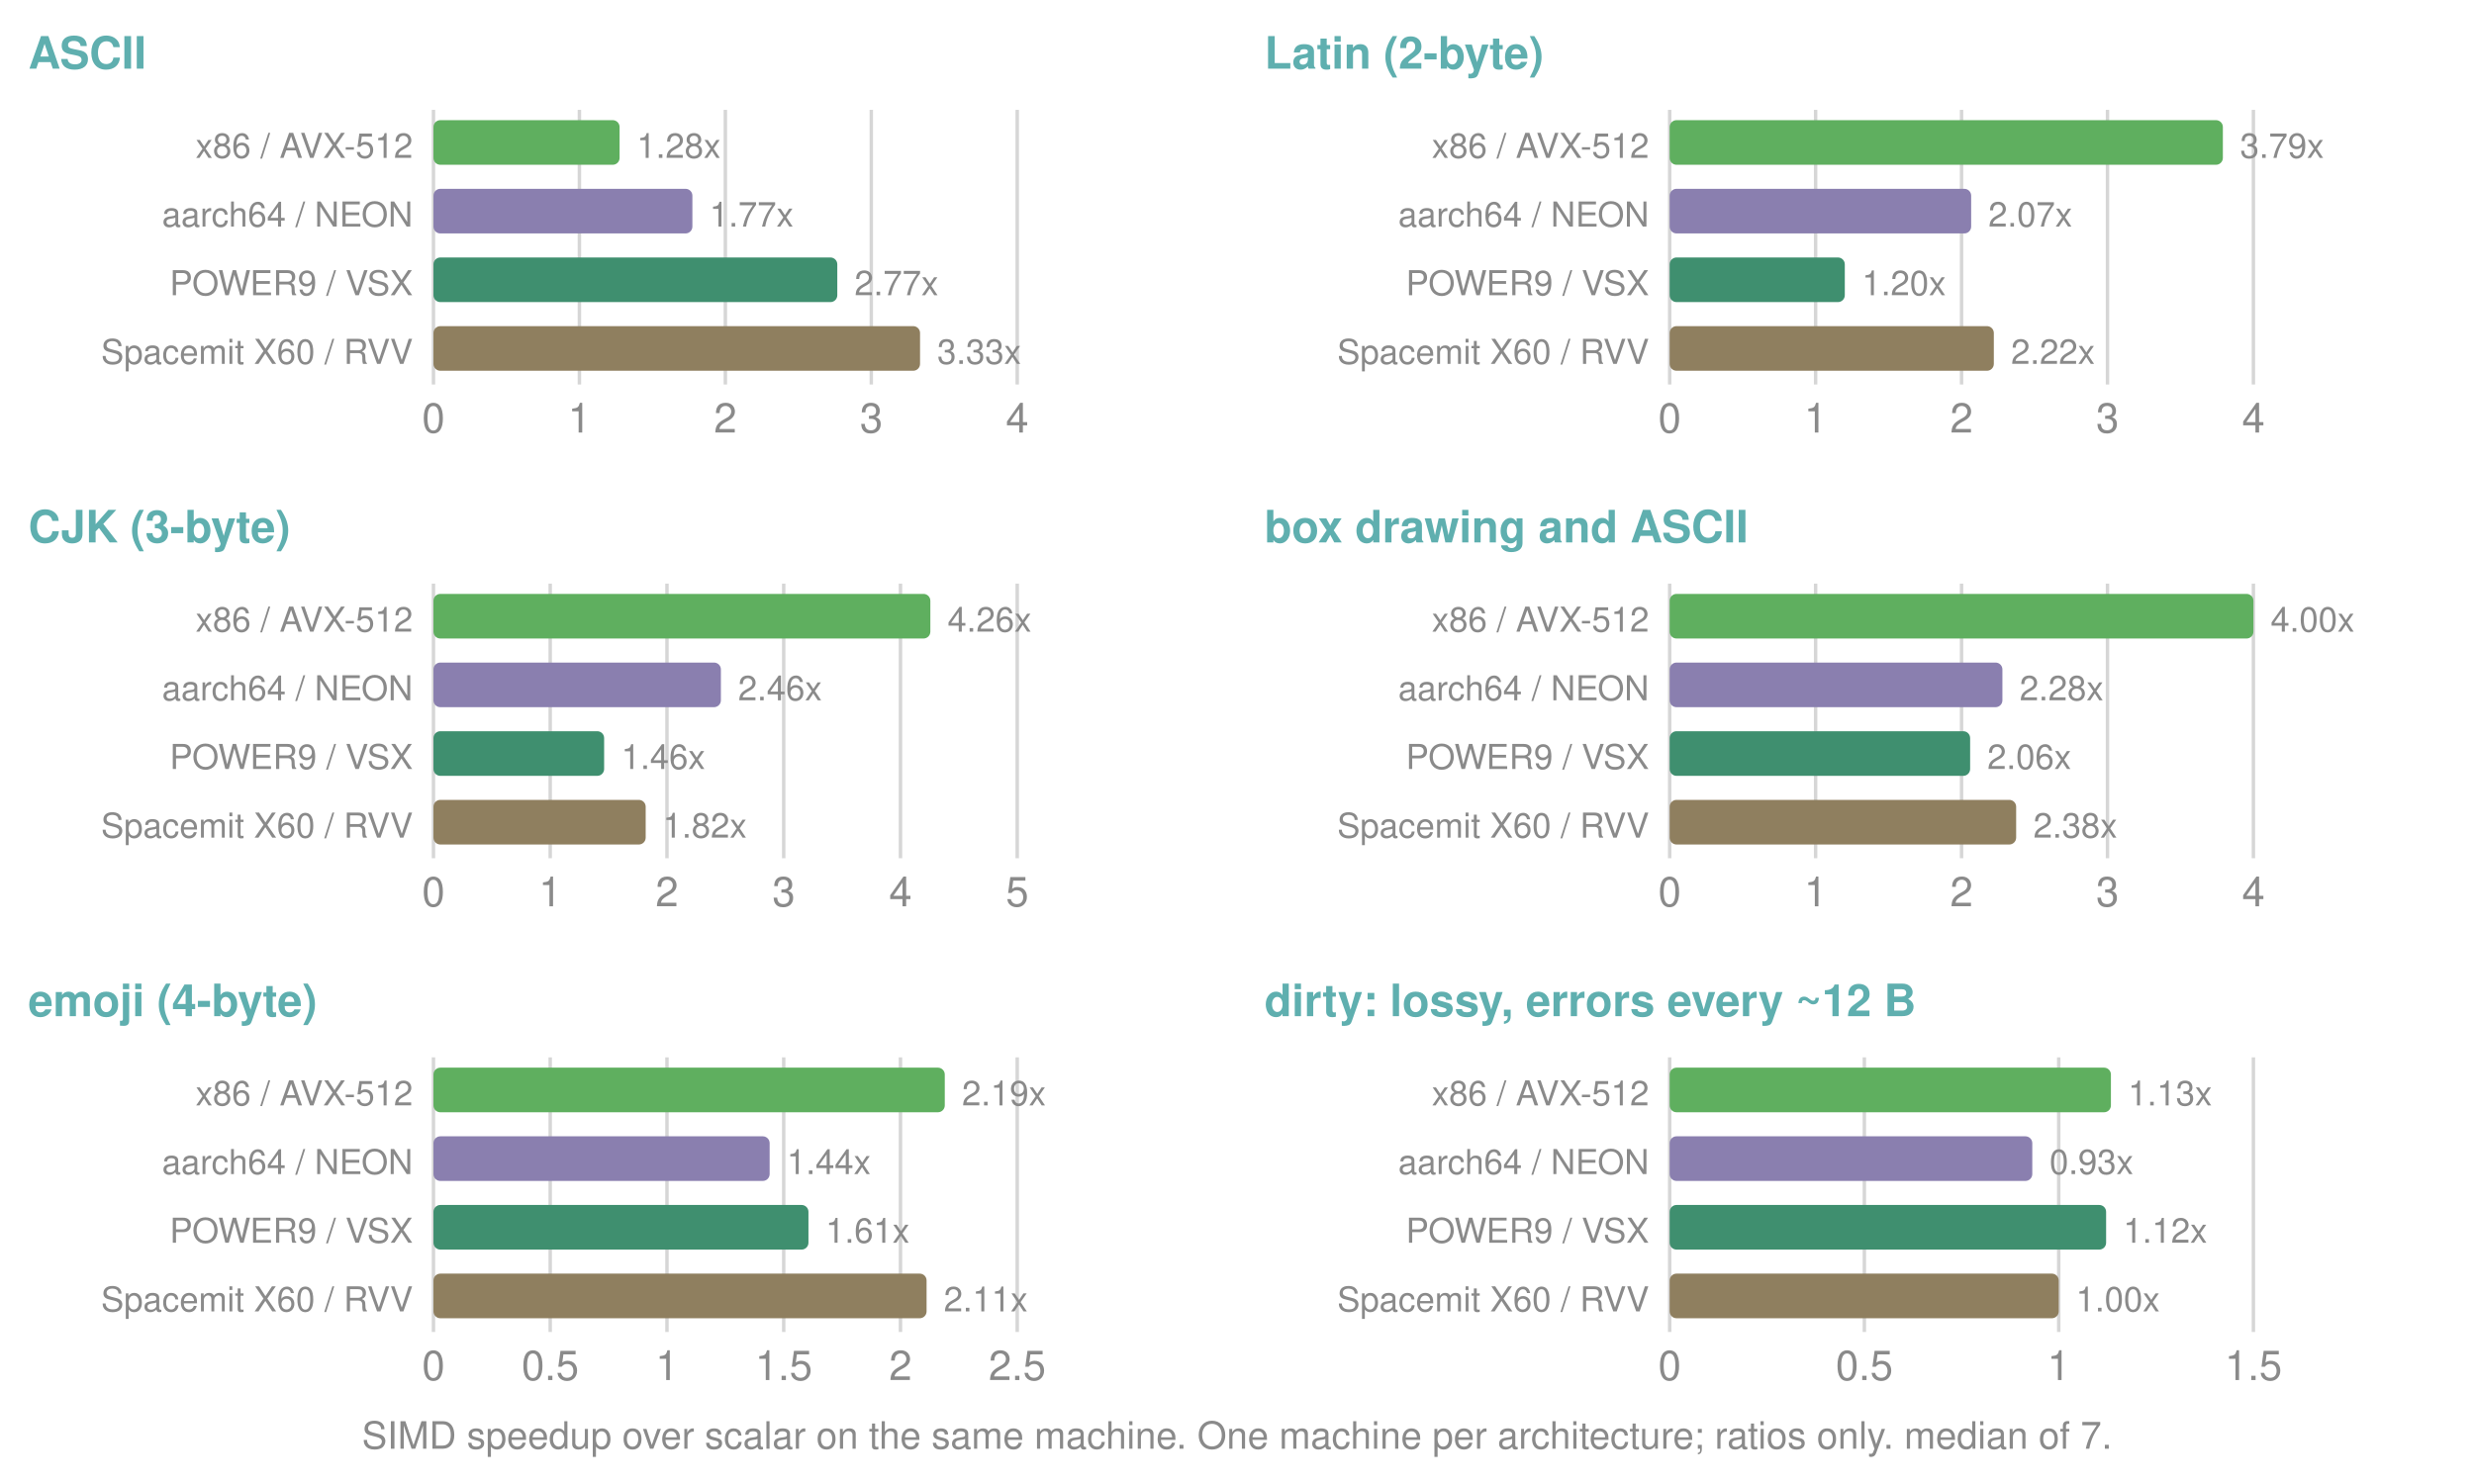
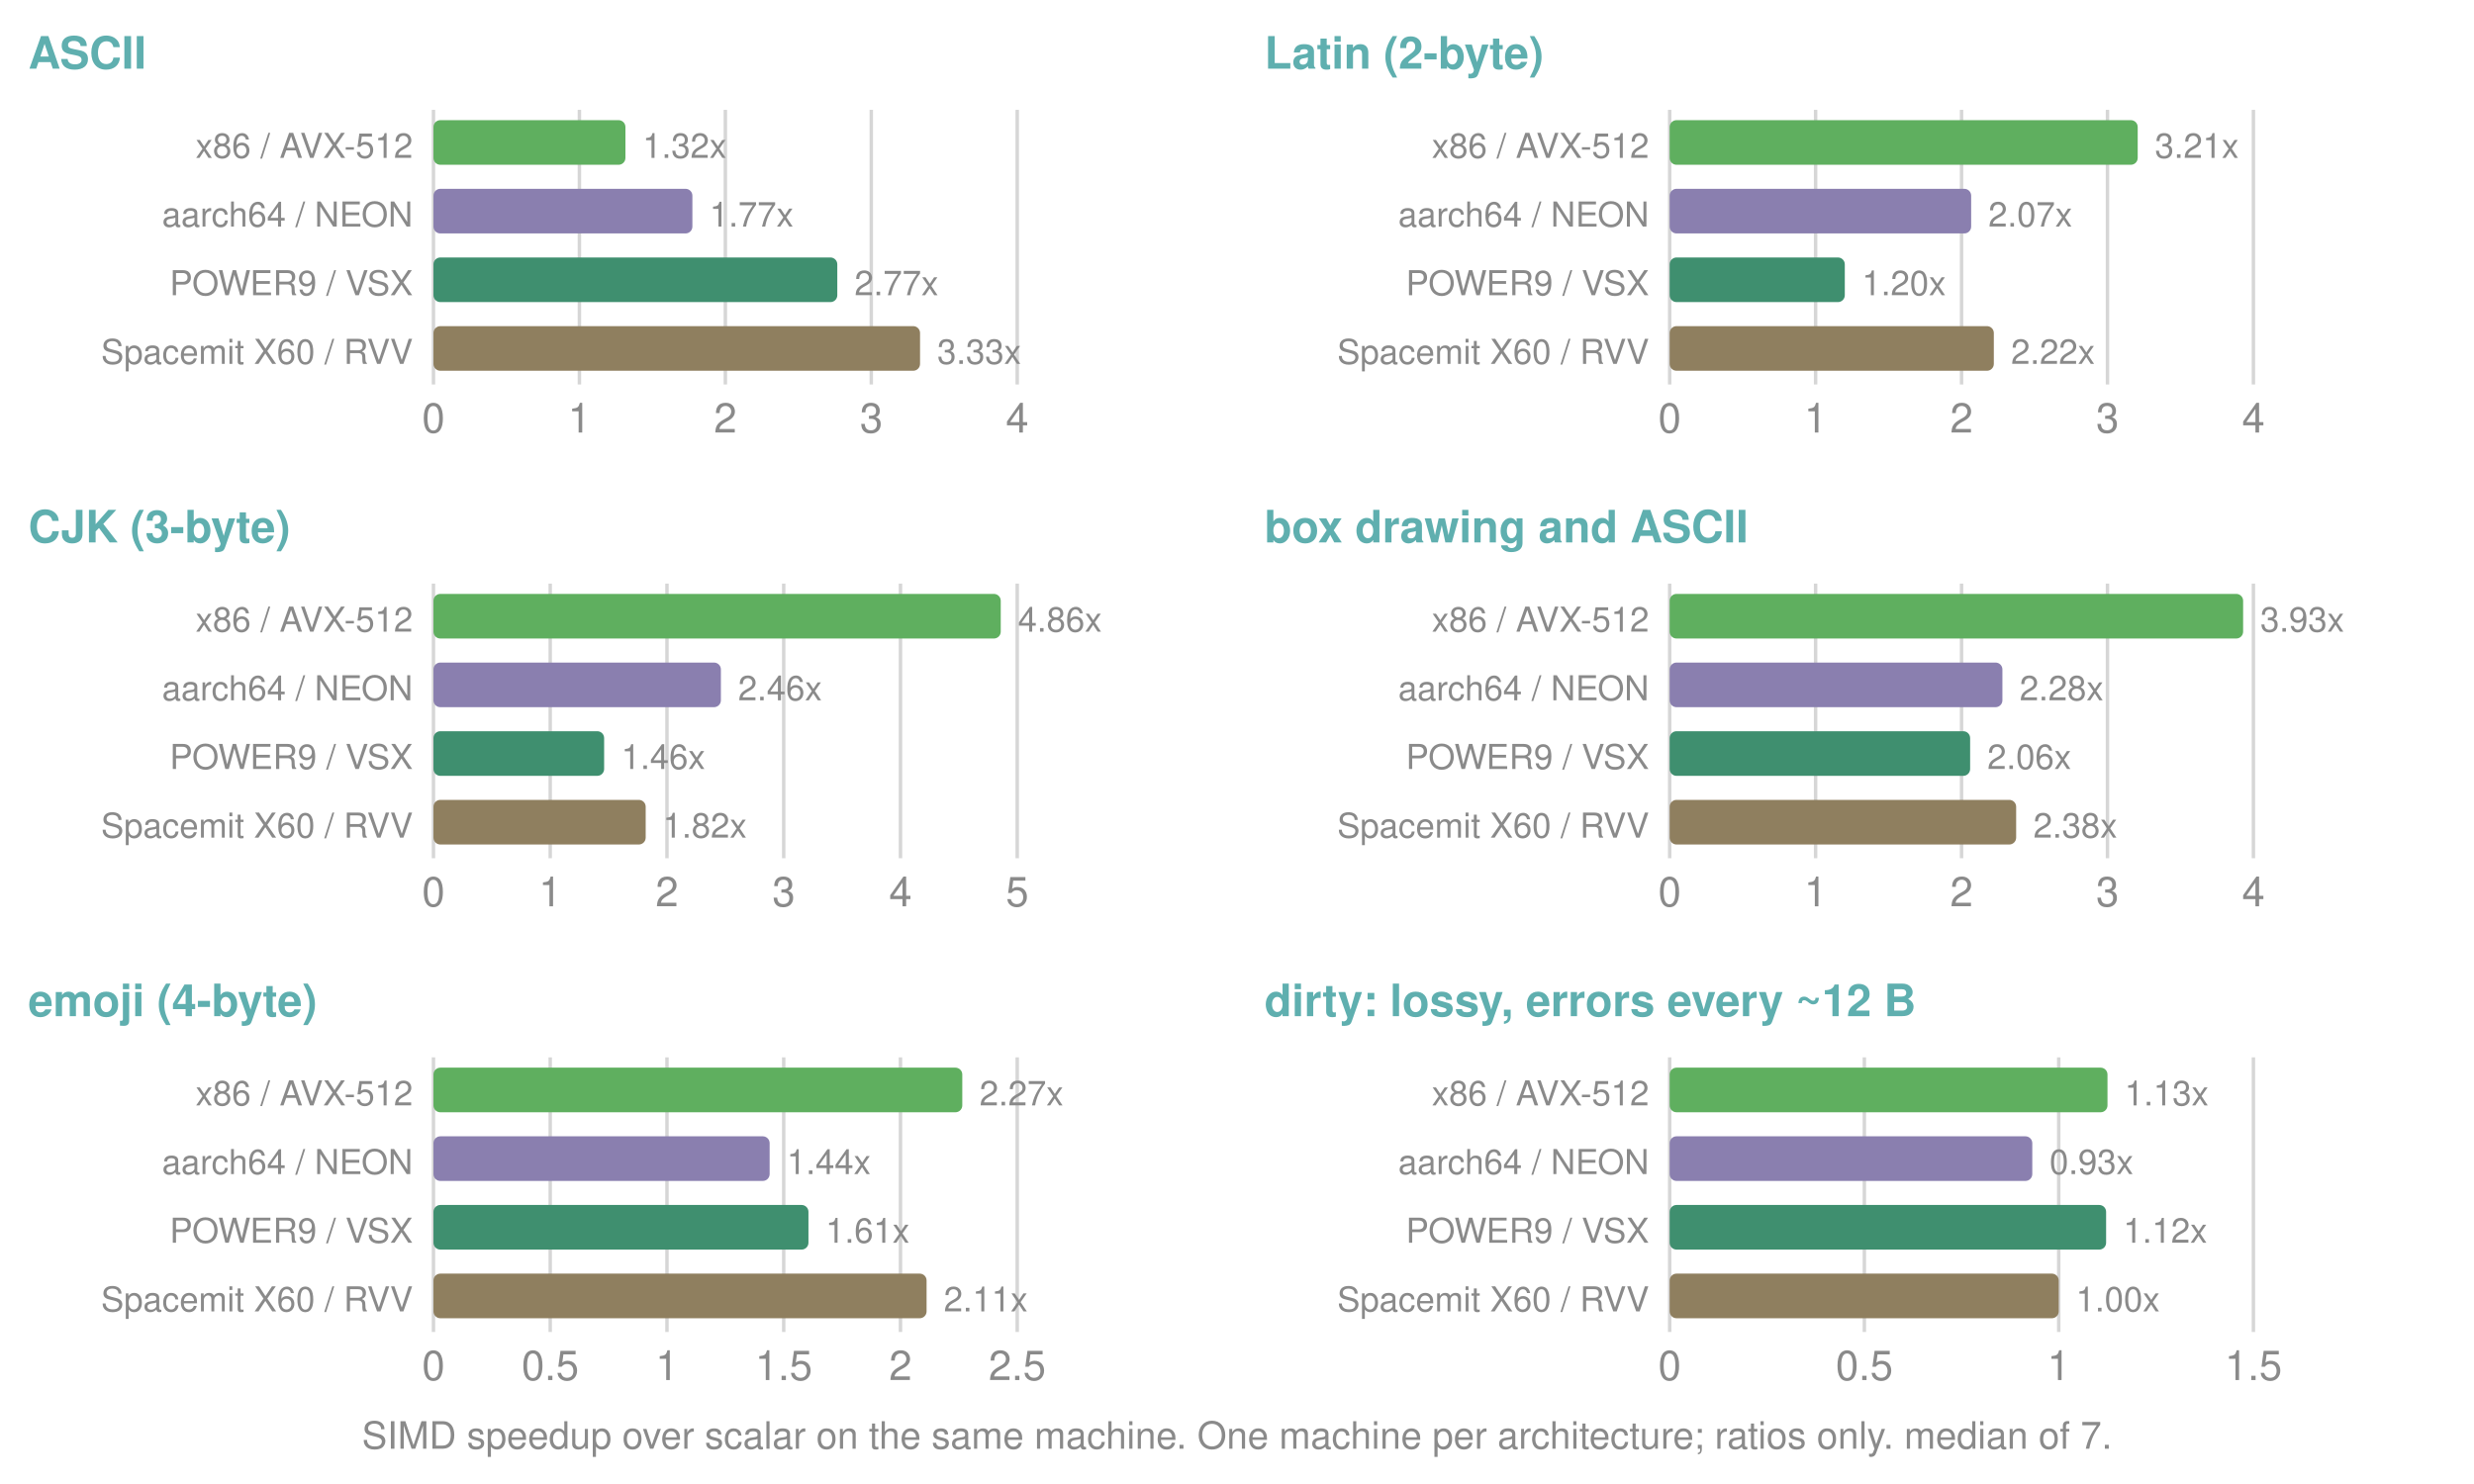
<svg xmlns="http://www.w3.org/2000/svg" width="1024" height="614" viewBox="0 0 720 432" role="img" aria-label="SIMD speedup over scalar by input type and architecture.">
  <rect width="720" height="432" fill="none" />
  <text x="8.0" y="20.0" font-family="ui-sans-serif,system-ui,Segoe UI,Helvetica,Arial,sans-serif" font-size="13" fill="#5fafaf" text-anchor="start" font-weight="600">ASCII</text>
  <line x1="126.0" y1="32" x2="126.0" y2="112" stroke="#8a8a8a" stroke-opacity="0.35" stroke-width="1" />
  <text x="126.0" y="126.0" font-family="ui-sans-serif,system-ui,Segoe UI,Helvetica,Arial,sans-serif" font-size="12" fill="#8a8a8a" text-anchor="middle">0</text>
  <line x1="168.5" y1="32" x2="168.5" y2="112" stroke="#8a8a8a" stroke-opacity="0.35" stroke-width="1" />
  <text x="168.5" y="126.0" font-family="ui-sans-serif,system-ui,Segoe UI,Helvetica,Arial,sans-serif" font-size="12" fill="#8a8a8a" text-anchor="middle">1</text>
  <line x1="211.0" y1="32" x2="211.0" y2="112" stroke="#8a8a8a" stroke-opacity="0.35" stroke-width="1" />
  <text x="211.0" y="126.0" font-family="ui-sans-serif,system-ui,Segoe UI,Helvetica,Arial,sans-serif" font-size="12" fill="#8a8a8a" text-anchor="middle">2</text>
  <line x1="253.5" y1="32" x2="253.5" y2="112" stroke="#8a8a8a" stroke-opacity="0.35" stroke-width="1" />
  <text x="253.5" y="126.0" font-family="ui-sans-serif,system-ui,Segoe UI,Helvetica,Arial,sans-serif" font-size="12" fill="#8a8a8a" text-anchor="middle">3</text>
  <line x1="296.0" y1="32" x2="296.0" y2="112" stroke="#8a8a8a" stroke-opacity="0.35" stroke-width="1" />
  <text x="296.0" y="126.0" font-family="ui-sans-serif,system-ui,Segoe UI,Helvetica,Arial,sans-serif" font-size="12" fill="#8a8a8a" text-anchor="middle">4</text>
  <text x="120.0" y="46.0" font-family="ui-sans-serif,system-ui,Segoe UI,Helvetica,Arial,sans-serif" font-size="10" fill="#8a8a8a" text-anchor="end">x86 / AVX-512</text>
-   <rect x="126" y="35" width="54.2" height="13" rx="2" fill="#5faf5f" />
-   <text x="185.2" y="46.0" font-family="ui-sans-serif,system-ui,Segoe UI,Helvetica,Arial,sans-serif" font-size="10" fill="#8a8a8a" text-anchor="start">1.28x</text>
+   <rect x="126" y="35" width="55.9" height="13" rx="2" fill="#5faf5f" />
+   <text x="186.9" y="46.0" font-family="ui-sans-serif,system-ui,Segoe UI,Helvetica,Arial,sans-serif" font-size="10" fill="#8a8a8a" text-anchor="start">1.32x</text>
  <text x="120.0" y="66.0" font-family="ui-sans-serif,system-ui,Segoe UI,Helvetica,Arial,sans-serif" font-size="10" fill="#8a8a8a" text-anchor="end">aarch64 / NEON</text>
  <rect x="126" y="55" width="75.4" height="13" rx="2" fill="#8a7faf" />
  <text x="206.4" y="66.0" font-family="ui-sans-serif,system-ui,Segoe UI,Helvetica,Arial,sans-serif" font-size="10" fill="#8a8a8a" text-anchor="start">1.77x</text>
  <text x="120.0" y="86.0" font-family="ui-sans-serif,system-ui,Segoe UI,Helvetica,Arial,sans-serif" font-size="10" fill="#8a8a8a" text-anchor="end">POWER9 / VSX</text>
  <rect x="126" y="75" width="117.6" height="13" rx="2" fill="#3f8f6f" />
  <text x="248.6" y="86.0" font-family="ui-sans-serif,system-ui,Segoe UI,Helvetica,Arial,sans-serif" font-size="10" fill="#8a8a8a" text-anchor="start">2.77x</text>
  <text x="120.0" y="106.0" font-family="ui-sans-serif,system-ui,Segoe UI,Helvetica,Arial,sans-serif" font-size="10" fill="#8a8a8a" text-anchor="end">Spacemit X60 / RVV</text>
  <rect x="126" y="95" width="141.7" height="13" rx="2" fill="#8f7f5f" />
  <text x="272.7" y="106.0" font-family="ui-sans-serif,system-ui,Segoe UI,Helvetica,Arial,sans-serif" font-size="10" fill="#8a8a8a" text-anchor="start">3.33x</text>
  <text x="368.0" y="20.0" font-family="ui-sans-serif,system-ui,Segoe UI,Helvetica,Arial,sans-serif" font-size="13" fill="#5fafaf" text-anchor="start" font-weight="600">Latin (2-byte)</text>
  <line x1="486.0" y1="32" x2="486.0" y2="112" stroke="#8a8a8a" stroke-opacity="0.35" stroke-width="1" />
  <text x="486.0" y="126.0" font-family="ui-sans-serif,system-ui,Segoe UI,Helvetica,Arial,sans-serif" font-size="12" fill="#8a8a8a" text-anchor="middle">0</text>
  <line x1="528.5" y1="32" x2="528.5" y2="112" stroke="#8a8a8a" stroke-opacity="0.35" stroke-width="1" />
  <text x="528.5" y="126.0" font-family="ui-sans-serif,system-ui,Segoe UI,Helvetica,Arial,sans-serif" font-size="12" fill="#8a8a8a" text-anchor="middle">1</text>
  <line x1="571.0" y1="32" x2="571.0" y2="112" stroke="#8a8a8a" stroke-opacity="0.35" stroke-width="1" />
  <text x="571.0" y="126.0" font-family="ui-sans-serif,system-ui,Segoe UI,Helvetica,Arial,sans-serif" font-size="12" fill="#8a8a8a" text-anchor="middle">2</text>
  <line x1="613.5" y1="32" x2="613.5" y2="112" stroke="#8a8a8a" stroke-opacity="0.35" stroke-width="1" />
  <text x="613.5" y="126.0" font-family="ui-sans-serif,system-ui,Segoe UI,Helvetica,Arial,sans-serif" font-size="12" fill="#8a8a8a" text-anchor="middle">3</text>
  <line x1="656.0" y1="32" x2="656.0" y2="112" stroke="#8a8a8a" stroke-opacity="0.35" stroke-width="1" />
  <text x="656.0" y="126.0" font-family="ui-sans-serif,system-ui,Segoe UI,Helvetica,Arial,sans-serif" font-size="12" fill="#8a8a8a" text-anchor="middle">4</text>
  <text x="480.0" y="46.0" font-family="ui-sans-serif,system-ui,Segoe UI,Helvetica,Arial,sans-serif" font-size="10" fill="#8a8a8a" text-anchor="end">x86 / AVX-512</text>
-   <rect x="486" y="35" width="161.1" height="13" rx="2" fill="#5faf5f" />
-   <text x="652.1" y="46.0" font-family="ui-sans-serif,system-ui,Segoe UI,Helvetica,Arial,sans-serif" font-size="10" fill="#8a8a8a" text-anchor="start">3.79x</text>
+   <rect x="486" y="35" width="136.3" height="13" rx="2" fill="#5faf5f" />
+   <text x="627.3" y="46.0" font-family="ui-sans-serif,system-ui,Segoe UI,Helvetica,Arial,sans-serif" font-size="10" fill="#8a8a8a" text-anchor="start">3.21x</text>
  <text x="480.0" y="66.0" font-family="ui-sans-serif,system-ui,Segoe UI,Helvetica,Arial,sans-serif" font-size="10" fill="#8a8a8a" text-anchor="end">aarch64 / NEON</text>
  <rect x="486" y="55" width="87.8" height="13" rx="2" fill="#8a7faf" />
  <text x="578.8" y="66.0" font-family="ui-sans-serif,system-ui,Segoe UI,Helvetica,Arial,sans-serif" font-size="10" fill="#8a8a8a" text-anchor="start">2.07x</text>
  <text x="480.0" y="86.0" font-family="ui-sans-serif,system-ui,Segoe UI,Helvetica,Arial,sans-serif" font-size="10" fill="#8a8a8a" text-anchor="end">POWER9 / VSX</text>
  <rect x="486" y="75" width="51.0" height="13" rx="2" fill="#3f8f6f" />
  <text x="542.0" y="86.0" font-family="ui-sans-serif,system-ui,Segoe UI,Helvetica,Arial,sans-serif" font-size="10" fill="#8a8a8a" text-anchor="start">1.20x</text>
  <text x="480.0" y="106.0" font-family="ui-sans-serif,system-ui,Segoe UI,Helvetica,Arial,sans-serif" font-size="10" fill="#8a8a8a" text-anchor="end">Spacemit X60 / RVV</text>
  <rect x="486" y="95" width="94.4" height="13" rx="2" fill="#8f7f5f" />
  <text x="585.4" y="106.0" font-family="ui-sans-serif,system-ui,Segoe UI,Helvetica,Arial,sans-serif" font-size="10" fill="#8a8a8a" text-anchor="start">2.22x</text>
  <text x="8.0" y="158.0" font-family="ui-sans-serif,system-ui,Segoe UI,Helvetica,Arial,sans-serif" font-size="13" fill="#5fafaf" text-anchor="start" font-weight="600">CJK (3-byte)</text>
  <line x1="126.0" y1="170" x2="126.0" y2="250" stroke="#8a8a8a" stroke-opacity="0.35" stroke-width="1" />
  <text x="126.0" y="264.0" font-family="ui-sans-serif,system-ui,Segoe UI,Helvetica,Arial,sans-serif" font-size="12" fill="#8a8a8a" text-anchor="middle">0</text>
  <line x1="160.0" y1="170" x2="160.0" y2="250" stroke="#8a8a8a" stroke-opacity="0.35" stroke-width="1" />
  <text x="160.0" y="264.0" font-family="ui-sans-serif,system-ui,Segoe UI,Helvetica,Arial,sans-serif" font-size="12" fill="#8a8a8a" text-anchor="middle">1</text>
  <line x1="194.0" y1="170" x2="194.0" y2="250" stroke="#8a8a8a" stroke-opacity="0.35" stroke-width="1" />
  <text x="194.0" y="264.0" font-family="ui-sans-serif,system-ui,Segoe UI,Helvetica,Arial,sans-serif" font-size="12" fill="#8a8a8a" text-anchor="middle">2</text>
  <line x1="228.0" y1="170" x2="228.0" y2="250" stroke="#8a8a8a" stroke-opacity="0.35" stroke-width="1" />
  <text x="228.0" y="264.0" font-family="ui-sans-serif,system-ui,Segoe UI,Helvetica,Arial,sans-serif" font-size="12" fill="#8a8a8a" text-anchor="middle">3</text>
  <line x1="262.0" y1="170" x2="262.0" y2="250" stroke="#8a8a8a" stroke-opacity="0.35" stroke-width="1" />
  <text x="262.0" y="264.0" font-family="ui-sans-serif,system-ui,Segoe UI,Helvetica,Arial,sans-serif" font-size="12" fill="#8a8a8a" text-anchor="middle">4</text>
  <line x1="296.0" y1="170" x2="296.0" y2="250" stroke="#8a8a8a" stroke-opacity="0.35" stroke-width="1" />
  <text x="296.0" y="264.0" font-family="ui-sans-serif,system-ui,Segoe UI,Helvetica,Arial,sans-serif" font-size="12" fill="#8a8a8a" text-anchor="middle">5</text>
  <text x="120.0" y="184.0" font-family="ui-sans-serif,system-ui,Segoe UI,Helvetica,Arial,sans-serif" font-size="10" fill="#8a8a8a" text-anchor="end">x86 / AVX-512</text>
-   <rect x="126" y="173" width="144.7" height="13" rx="2" fill="#5faf5f" />
-   <text x="275.7" y="184.0" font-family="ui-sans-serif,system-ui,Segoe UI,Helvetica,Arial,sans-serif" font-size="10" fill="#8a8a8a" text-anchor="start">4.26x</text>
+   <rect x="126" y="173" width="165.2" height="13" rx="2" fill="#5faf5f" />
+   <text x="296.2" y="184.0" font-family="ui-sans-serif,system-ui,Segoe UI,Helvetica,Arial,sans-serif" font-size="10" fill="#8a8a8a" text-anchor="start">4.86x</text>
  <text x="120.0" y="204.0" font-family="ui-sans-serif,system-ui,Segoe UI,Helvetica,Arial,sans-serif" font-size="10" fill="#8a8a8a" text-anchor="end">aarch64 / NEON</text>
  <rect x="126" y="193" width="83.7" height="13" rx="2" fill="#8a7faf" />
  <text x="214.7" y="204.0" font-family="ui-sans-serif,system-ui,Segoe UI,Helvetica,Arial,sans-serif" font-size="10" fill="#8a8a8a" text-anchor="start">2.46x</text>
  <text x="120.0" y="224.0" font-family="ui-sans-serif,system-ui,Segoe UI,Helvetica,Arial,sans-serif" font-size="10" fill="#8a8a8a" text-anchor="end">POWER9 / VSX</text>
  <rect x="126" y="213" width="49.7" height="13" rx="2" fill="#3f8f6f" />
  <text x="180.7" y="224.0" font-family="ui-sans-serif,system-ui,Segoe UI,Helvetica,Arial,sans-serif" font-size="10" fill="#8a8a8a" text-anchor="start">1.46x</text>
  <text x="120.0" y="244.0" font-family="ui-sans-serif,system-ui,Segoe UI,Helvetica,Arial,sans-serif" font-size="10" fill="#8a8a8a" text-anchor="end">Spacemit X60 / RVV</text>
  <rect x="126" y="233" width="61.8" height="13" rx="2" fill="#8f7f5f" />
  <text x="192.8" y="244.0" font-family="ui-sans-serif,system-ui,Segoe UI,Helvetica,Arial,sans-serif" font-size="10" fill="#8a8a8a" text-anchor="start">1.82x</text>
  <text x="368.0" y="158.0" font-family="ui-sans-serif,system-ui,Segoe UI,Helvetica,Arial,sans-serif" font-size="13" fill="#5fafaf" text-anchor="start" font-weight="600">box drawing and ASCII</text>
  <line x1="486.0" y1="170" x2="486.0" y2="250" stroke="#8a8a8a" stroke-opacity="0.35" stroke-width="1" />
  <text x="486.0" y="264.0" font-family="ui-sans-serif,system-ui,Segoe UI,Helvetica,Arial,sans-serif" font-size="12" fill="#8a8a8a" text-anchor="middle">0</text>
  <line x1="528.5" y1="170" x2="528.5" y2="250" stroke="#8a8a8a" stroke-opacity="0.35" stroke-width="1" />
  <text x="528.5" y="264.0" font-family="ui-sans-serif,system-ui,Segoe UI,Helvetica,Arial,sans-serif" font-size="12" fill="#8a8a8a" text-anchor="middle">1</text>
  <line x1="571.0" y1="170" x2="571.0" y2="250" stroke="#8a8a8a" stroke-opacity="0.35" stroke-width="1" />
  <text x="571.0" y="264.0" font-family="ui-sans-serif,system-ui,Segoe UI,Helvetica,Arial,sans-serif" font-size="12" fill="#8a8a8a" text-anchor="middle">2</text>
  <line x1="613.5" y1="170" x2="613.5" y2="250" stroke="#8a8a8a" stroke-opacity="0.35" stroke-width="1" />
  <text x="613.5" y="264.0" font-family="ui-sans-serif,system-ui,Segoe UI,Helvetica,Arial,sans-serif" font-size="12" fill="#8a8a8a" text-anchor="middle">3</text>
  <line x1="656.0" y1="170" x2="656.0" y2="250" stroke="#8a8a8a" stroke-opacity="0.35" stroke-width="1" />
  <text x="656.0" y="264.0" font-family="ui-sans-serif,system-ui,Segoe UI,Helvetica,Arial,sans-serif" font-size="12" fill="#8a8a8a" text-anchor="middle">4</text>
  <text x="480.0" y="184.0" font-family="ui-sans-serif,system-ui,Segoe UI,Helvetica,Arial,sans-serif" font-size="10" fill="#8a8a8a" text-anchor="end">x86 / AVX-512</text>
-   <rect x="486" y="173" width="170.0" height="13" rx="2" fill="#5faf5f" />
-   <text x="661.0" y="184.0" font-family="ui-sans-serif,system-ui,Segoe UI,Helvetica,Arial,sans-serif" font-size="10" fill="#8a8a8a" text-anchor="start">4.00x</text>
+   <rect x="486" y="173" width="167.0" height="13" rx="2" fill="#5faf5f" />
+   <text x="658.0" y="184.0" font-family="ui-sans-serif,system-ui,Segoe UI,Helvetica,Arial,sans-serif" font-size="10" fill="#8a8a8a" text-anchor="start">3.93x</text>
  <text x="480.0" y="204.0" font-family="ui-sans-serif,system-ui,Segoe UI,Helvetica,Arial,sans-serif" font-size="10" fill="#8a8a8a" text-anchor="end">aarch64 / NEON</text>
  <rect x="486" y="193" width="96.9" height="13" rx="2" fill="#8a7faf" />
  <text x="587.9" y="204.0" font-family="ui-sans-serif,system-ui,Segoe UI,Helvetica,Arial,sans-serif" font-size="10" fill="#8a8a8a" text-anchor="start">2.28x</text>
  <text x="480.0" y="224.0" font-family="ui-sans-serif,system-ui,Segoe UI,Helvetica,Arial,sans-serif" font-size="10" fill="#8a8a8a" text-anchor="end">POWER9 / VSX</text>
  <rect x="486" y="213" width="87.5" height="13" rx="2" fill="#3f8f6f" />
  <text x="578.5" y="224.0" font-family="ui-sans-serif,system-ui,Segoe UI,Helvetica,Arial,sans-serif" font-size="10" fill="#8a8a8a" text-anchor="start">2.06x</text>
  <text x="480.0" y="244.0" font-family="ui-sans-serif,system-ui,Segoe UI,Helvetica,Arial,sans-serif" font-size="10" fill="#8a8a8a" text-anchor="end">Spacemit X60 / RVV</text>
  <rect x="486" y="233" width="100.9" height="13" rx="2" fill="#8f7f5f" />
  <text x="591.9" y="244.0" font-family="ui-sans-serif,system-ui,Segoe UI,Helvetica,Arial,sans-serif" font-size="10" fill="#8a8a8a" text-anchor="start">2.38x</text>
  <text x="8.0" y="296.0" font-family="ui-sans-serif,system-ui,Segoe UI,Helvetica,Arial,sans-serif" font-size="13" fill="#5fafaf" text-anchor="start" font-weight="600">emoji (4-byte)</text>
  <line x1="126.0" y1="308" x2="126.0" y2="388" stroke="#8a8a8a" stroke-opacity="0.35" stroke-width="1" />
  <text x="126.0" y="402.0" font-family="ui-sans-serif,system-ui,Segoe UI,Helvetica,Arial,sans-serif" font-size="12" fill="#8a8a8a" text-anchor="middle">0</text>
  <line x1="160.0" y1="308" x2="160.0" y2="388" stroke="#8a8a8a" stroke-opacity="0.35" stroke-width="1" />
  <text x="160.0" y="402.0" font-family="ui-sans-serif,system-ui,Segoe UI,Helvetica,Arial,sans-serif" font-size="12" fill="#8a8a8a" text-anchor="middle">0.5</text>
  <line x1="194.0" y1="308" x2="194.0" y2="388" stroke="#8a8a8a" stroke-opacity="0.35" stroke-width="1" />
  <text x="194.0" y="402.0" font-family="ui-sans-serif,system-ui,Segoe UI,Helvetica,Arial,sans-serif" font-size="12" fill="#8a8a8a" text-anchor="middle">1</text>
  <line x1="228.0" y1="308" x2="228.0" y2="388" stroke="#8a8a8a" stroke-opacity="0.35" stroke-width="1" />
  <text x="228.0" y="402.0" font-family="ui-sans-serif,system-ui,Segoe UI,Helvetica,Arial,sans-serif" font-size="12" fill="#8a8a8a" text-anchor="middle">1.5</text>
  <line x1="262.0" y1="308" x2="262.0" y2="388" stroke="#8a8a8a" stroke-opacity="0.35" stroke-width="1" />
  <text x="262.0" y="402.0" font-family="ui-sans-serif,system-ui,Segoe UI,Helvetica,Arial,sans-serif" font-size="12" fill="#8a8a8a" text-anchor="middle">2</text>
  <line x1="296.0" y1="308" x2="296.0" y2="388" stroke="#8a8a8a" stroke-opacity="0.35" stroke-width="1" />
  <text x="296.0" y="402.0" font-family="ui-sans-serif,system-ui,Segoe UI,Helvetica,Arial,sans-serif" font-size="12" fill="#8a8a8a" text-anchor="middle">2.5</text>
  <text x="120.0" y="322.0" font-family="ui-sans-serif,system-ui,Segoe UI,Helvetica,Arial,sans-serif" font-size="10" fill="#8a8a8a" text-anchor="end">x86 / AVX-512</text>
-   <rect x="126" y="311" width="148.9" height="13" rx="2" fill="#5faf5f" />
-   <text x="279.9" y="322.0" font-family="ui-sans-serif,system-ui,Segoe UI,Helvetica,Arial,sans-serif" font-size="10" fill="#8a8a8a" text-anchor="start">2.19x</text>
+   <rect x="126" y="311" width="154.0" height="13" rx="2" fill="#5faf5f" />
+   <text x="285.0" y="322.0" font-family="ui-sans-serif,system-ui,Segoe UI,Helvetica,Arial,sans-serif" font-size="10" fill="#8a8a8a" text-anchor="start">2.27x</text>
  <text x="120.0" y="342.0" font-family="ui-sans-serif,system-ui,Segoe UI,Helvetica,Arial,sans-serif" font-size="10" fill="#8a8a8a" text-anchor="end">aarch64 / NEON</text>
  <rect x="126" y="331" width="97.9" height="13" rx="2" fill="#8a7faf" />
  <text x="228.9" y="342.0" font-family="ui-sans-serif,system-ui,Segoe UI,Helvetica,Arial,sans-serif" font-size="10" fill="#8a8a8a" text-anchor="start">1.44x</text>
  <text x="120.0" y="362.0" font-family="ui-sans-serif,system-ui,Segoe UI,Helvetica,Arial,sans-serif" font-size="10" fill="#8a8a8a" text-anchor="end">POWER9 / VSX</text>
  <rect x="126" y="351" width="109.2" height="13" rx="2" fill="#3f8f6f" />
  <text x="240.2" y="362.0" font-family="ui-sans-serif,system-ui,Segoe UI,Helvetica,Arial,sans-serif" font-size="10" fill="#8a8a8a" text-anchor="start">1.61x</text>
  <text x="120.0" y="382.0" font-family="ui-sans-serif,system-ui,Segoe UI,Helvetica,Arial,sans-serif" font-size="10" fill="#8a8a8a" text-anchor="end">Spacemit X60 / RVV</text>
  <rect x="126" y="371" width="143.6" height="13" rx="2" fill="#8f7f5f" />
  <text x="274.6" y="382.0" font-family="ui-sans-serif,system-ui,Segoe UI,Helvetica,Arial,sans-serif" font-size="10" fill="#8a8a8a" text-anchor="start">2.11x</text>
  <text x="368.0" y="296.0" font-family="ui-sans-serif,system-ui,Segoe UI,Helvetica,Arial,sans-serif" font-size="13" fill="#5fafaf" text-anchor="start" font-weight="600">dirty: lossy, errors every ~12 B</text>
  <line x1="486.0" y1="308" x2="486.0" y2="388" stroke="#8a8a8a" stroke-opacity="0.35" stroke-width="1" />
  <text x="486.0" y="402.0" font-family="ui-sans-serif,system-ui,Segoe UI,Helvetica,Arial,sans-serif" font-size="12" fill="#8a8a8a" text-anchor="middle">0</text>
  <line x1="542.7" y1="308" x2="542.7" y2="388" stroke="#8a8a8a" stroke-opacity="0.35" stroke-width="1" />
  <text x="542.7" y="402.0" font-family="ui-sans-serif,system-ui,Segoe UI,Helvetica,Arial,sans-serif" font-size="12" fill="#8a8a8a" text-anchor="middle">0.5</text>
  <line x1="599.3" y1="308" x2="599.3" y2="388" stroke="#8a8a8a" stroke-opacity="0.35" stroke-width="1" />
  <text x="599.3" y="402.0" font-family="ui-sans-serif,system-ui,Segoe UI,Helvetica,Arial,sans-serif" font-size="12" fill="#8a8a8a" text-anchor="middle">1</text>
  <line x1="656.0" y1="308" x2="656.0" y2="388" stroke="#8a8a8a" stroke-opacity="0.35" stroke-width="1" />
  <text x="656.0" y="402.0" font-family="ui-sans-serif,system-ui,Segoe UI,Helvetica,Arial,sans-serif" font-size="12" fill="#8a8a8a" text-anchor="middle">1.5</text>
  <text x="480.0" y="322.0" font-family="ui-sans-serif,system-ui,Segoe UI,Helvetica,Arial,sans-serif" font-size="10" fill="#8a8a8a" text-anchor="end">x86 / AVX-512</text>
-   <rect x="486" y="311" width="128.5" height="13" rx="2" fill="#5faf5f" />
-   <text x="619.5" y="322.0" font-family="ui-sans-serif,system-ui,Segoe UI,Helvetica,Arial,sans-serif" font-size="10" fill="#8a8a8a" text-anchor="start">1.13x</text>
+   <rect x="486" y="311" width="127.5" height="13" rx="2" fill="#5faf5f" />
+   <text x="618.5" y="322.0" font-family="ui-sans-serif,system-ui,Segoe UI,Helvetica,Arial,sans-serif" font-size="10" fill="#8a8a8a" text-anchor="start">1.13x</text>
  <text x="480.0" y="342.0" font-family="ui-sans-serif,system-ui,Segoe UI,Helvetica,Arial,sans-serif" font-size="10" fill="#8a8a8a" text-anchor="end">aarch64 / NEON</text>
  <rect x="486" y="331" width="105.6" height="13" rx="2" fill="#8a7faf" />
  <text x="596.6" y="342.0" font-family="ui-sans-serif,system-ui,Segoe UI,Helvetica,Arial,sans-serif" font-size="10" fill="#8a8a8a" text-anchor="start">0.93x</text>
  <text x="480.0" y="362.0" font-family="ui-sans-serif,system-ui,Segoe UI,Helvetica,Arial,sans-serif" font-size="10" fill="#8a8a8a" text-anchor="end">POWER9 / VSX</text>
  <rect x="486" y="351" width="127.1" height="13" rx="2" fill="#3f8f6f" />
  <text x="618.1" y="362.0" font-family="ui-sans-serif,system-ui,Segoe UI,Helvetica,Arial,sans-serif" font-size="10" fill="#8a8a8a" text-anchor="start">1.12x</text>
  <text x="480.0" y="382.0" font-family="ui-sans-serif,system-ui,Segoe UI,Helvetica,Arial,sans-serif" font-size="10" fill="#8a8a8a" text-anchor="end">Spacemit X60 / RVV</text>
  <rect x="486" y="371" width="113.3" height="13" rx="2" fill="#8f7f5f" />
  <text x="604.3" y="382.0" font-family="ui-sans-serif,system-ui,Segoe UI,Helvetica,Arial,sans-serif" font-size="10" fill="#8a8a8a" text-anchor="start">1.00x</text>
  <text x="360.0" y="422.0" font-family="ui-sans-serif,system-ui,Segoe UI,Helvetica,Arial,sans-serif" font-size="11" fill="#8a8a8a" text-anchor="middle">SIMD speedup over scalar on the same machine. One machine per architecture; ratios only. median of 7.</text>
</svg>
